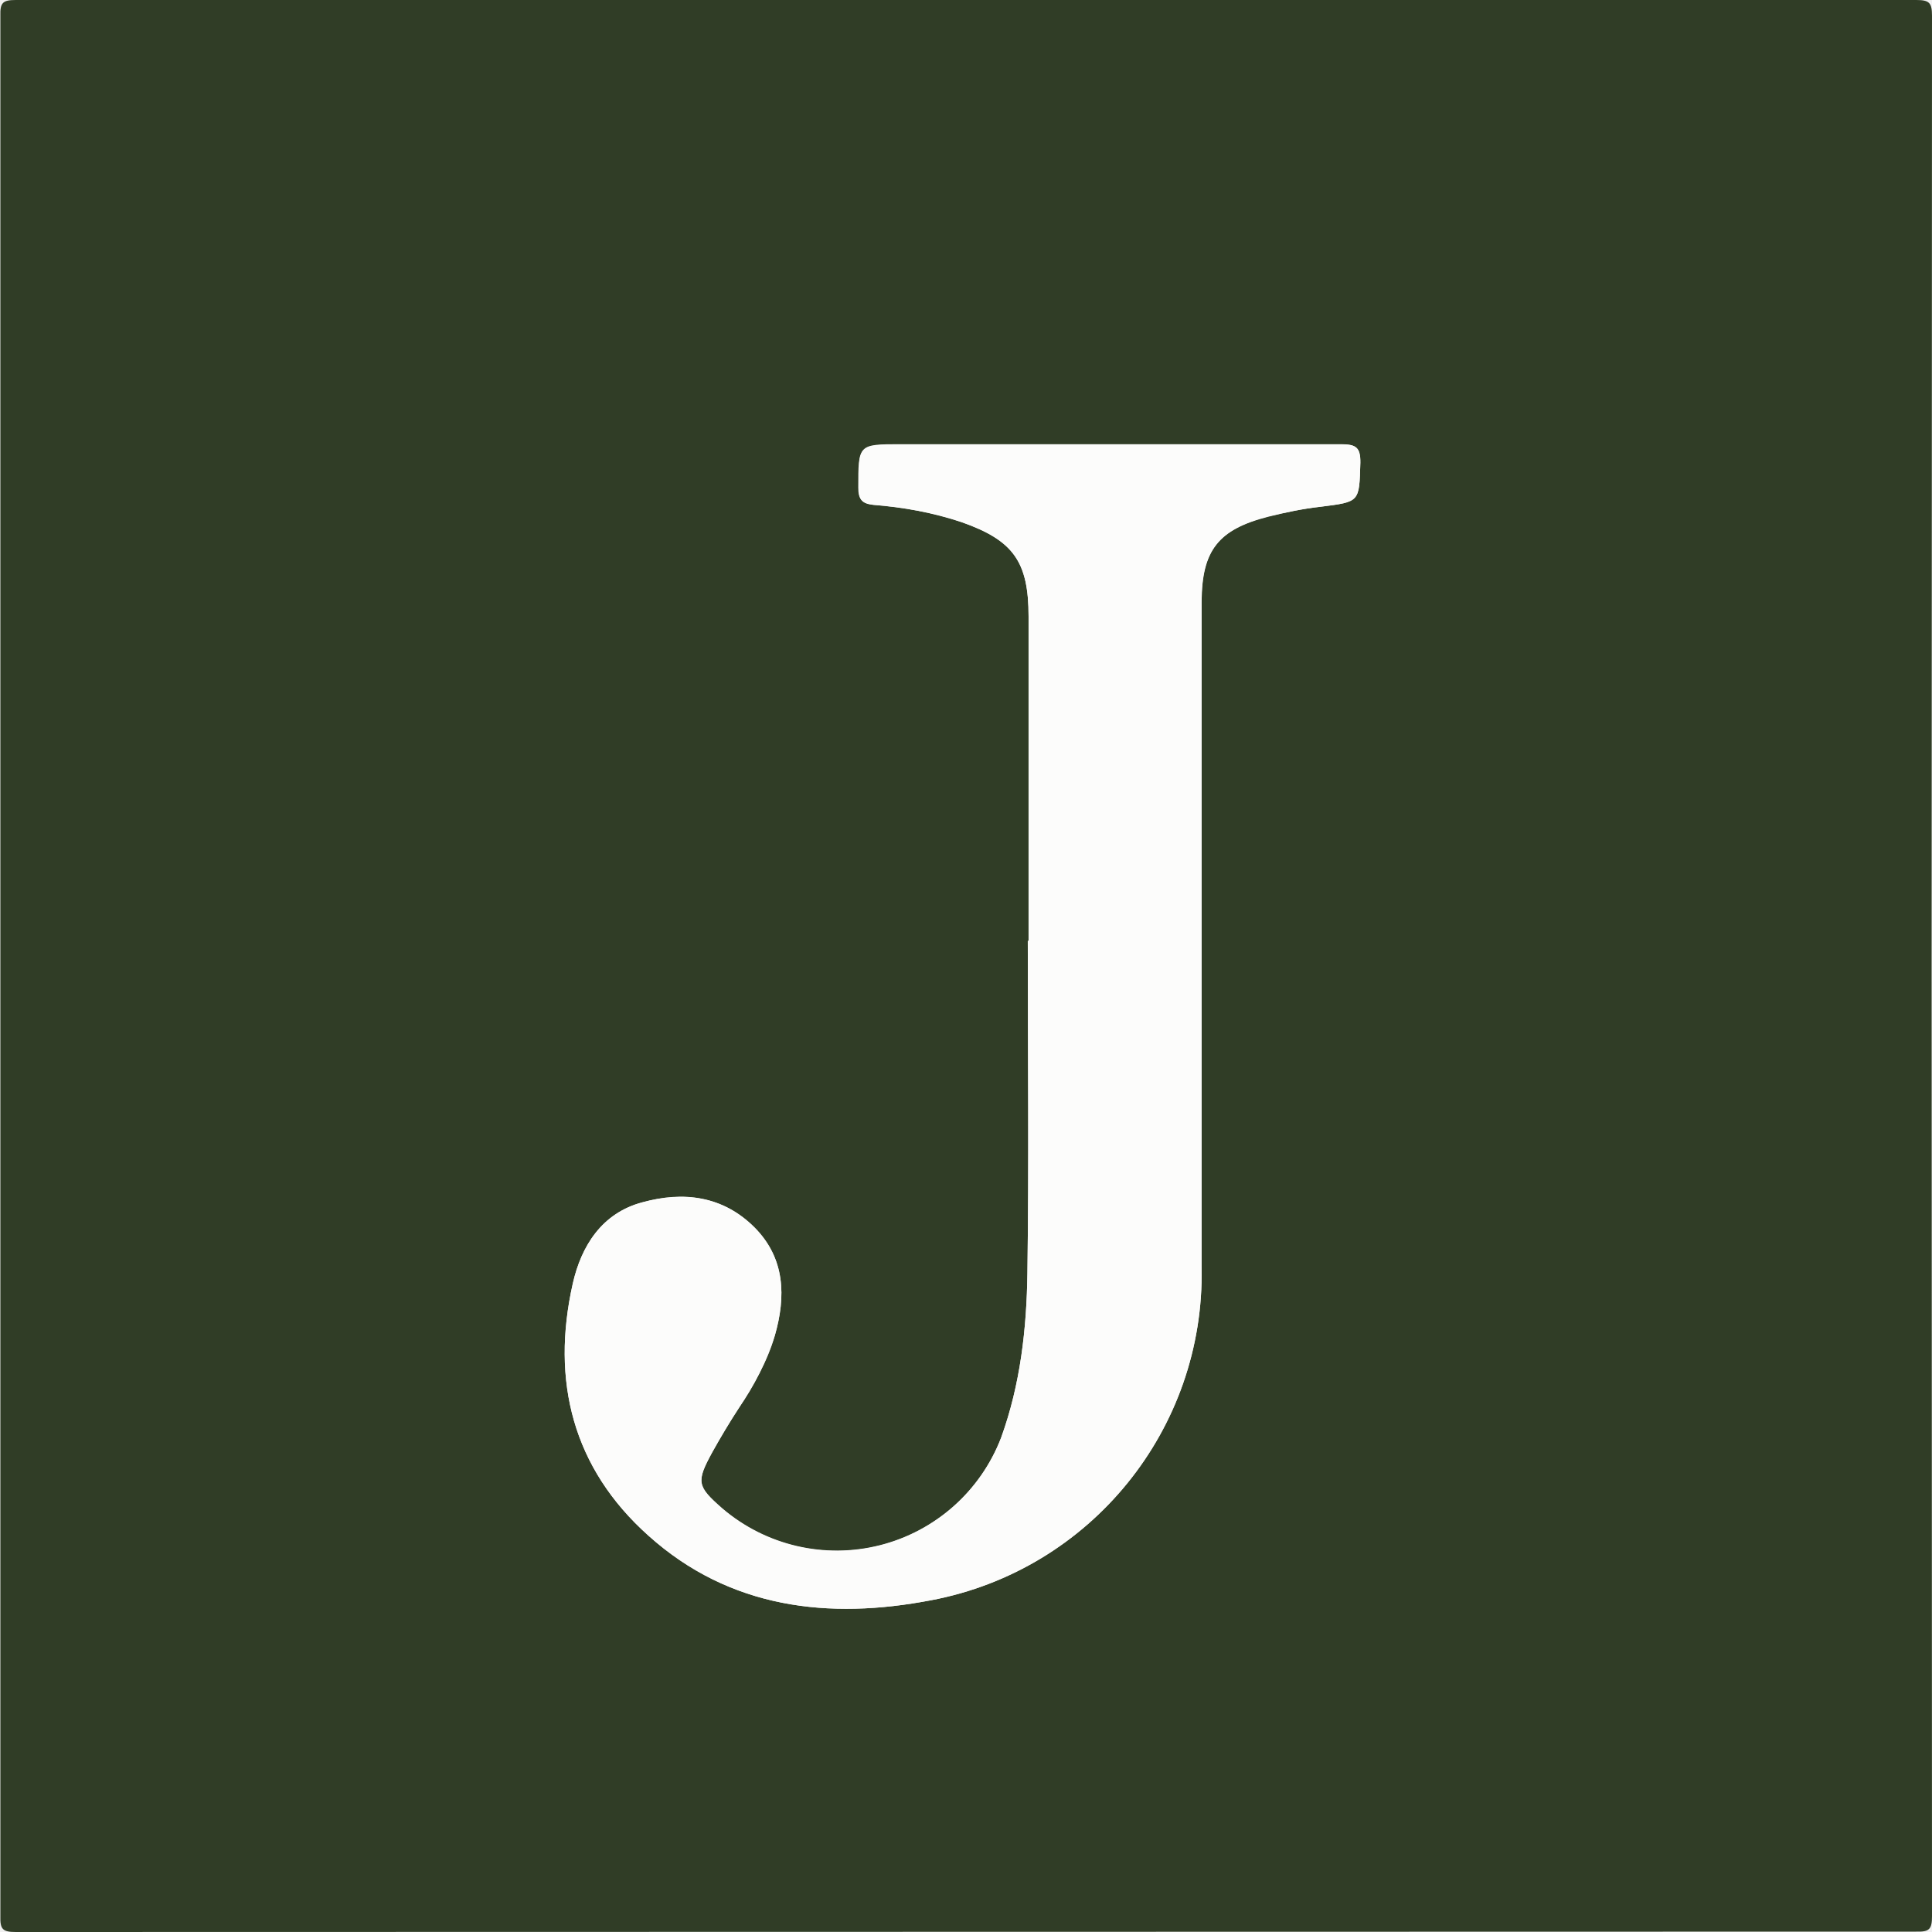
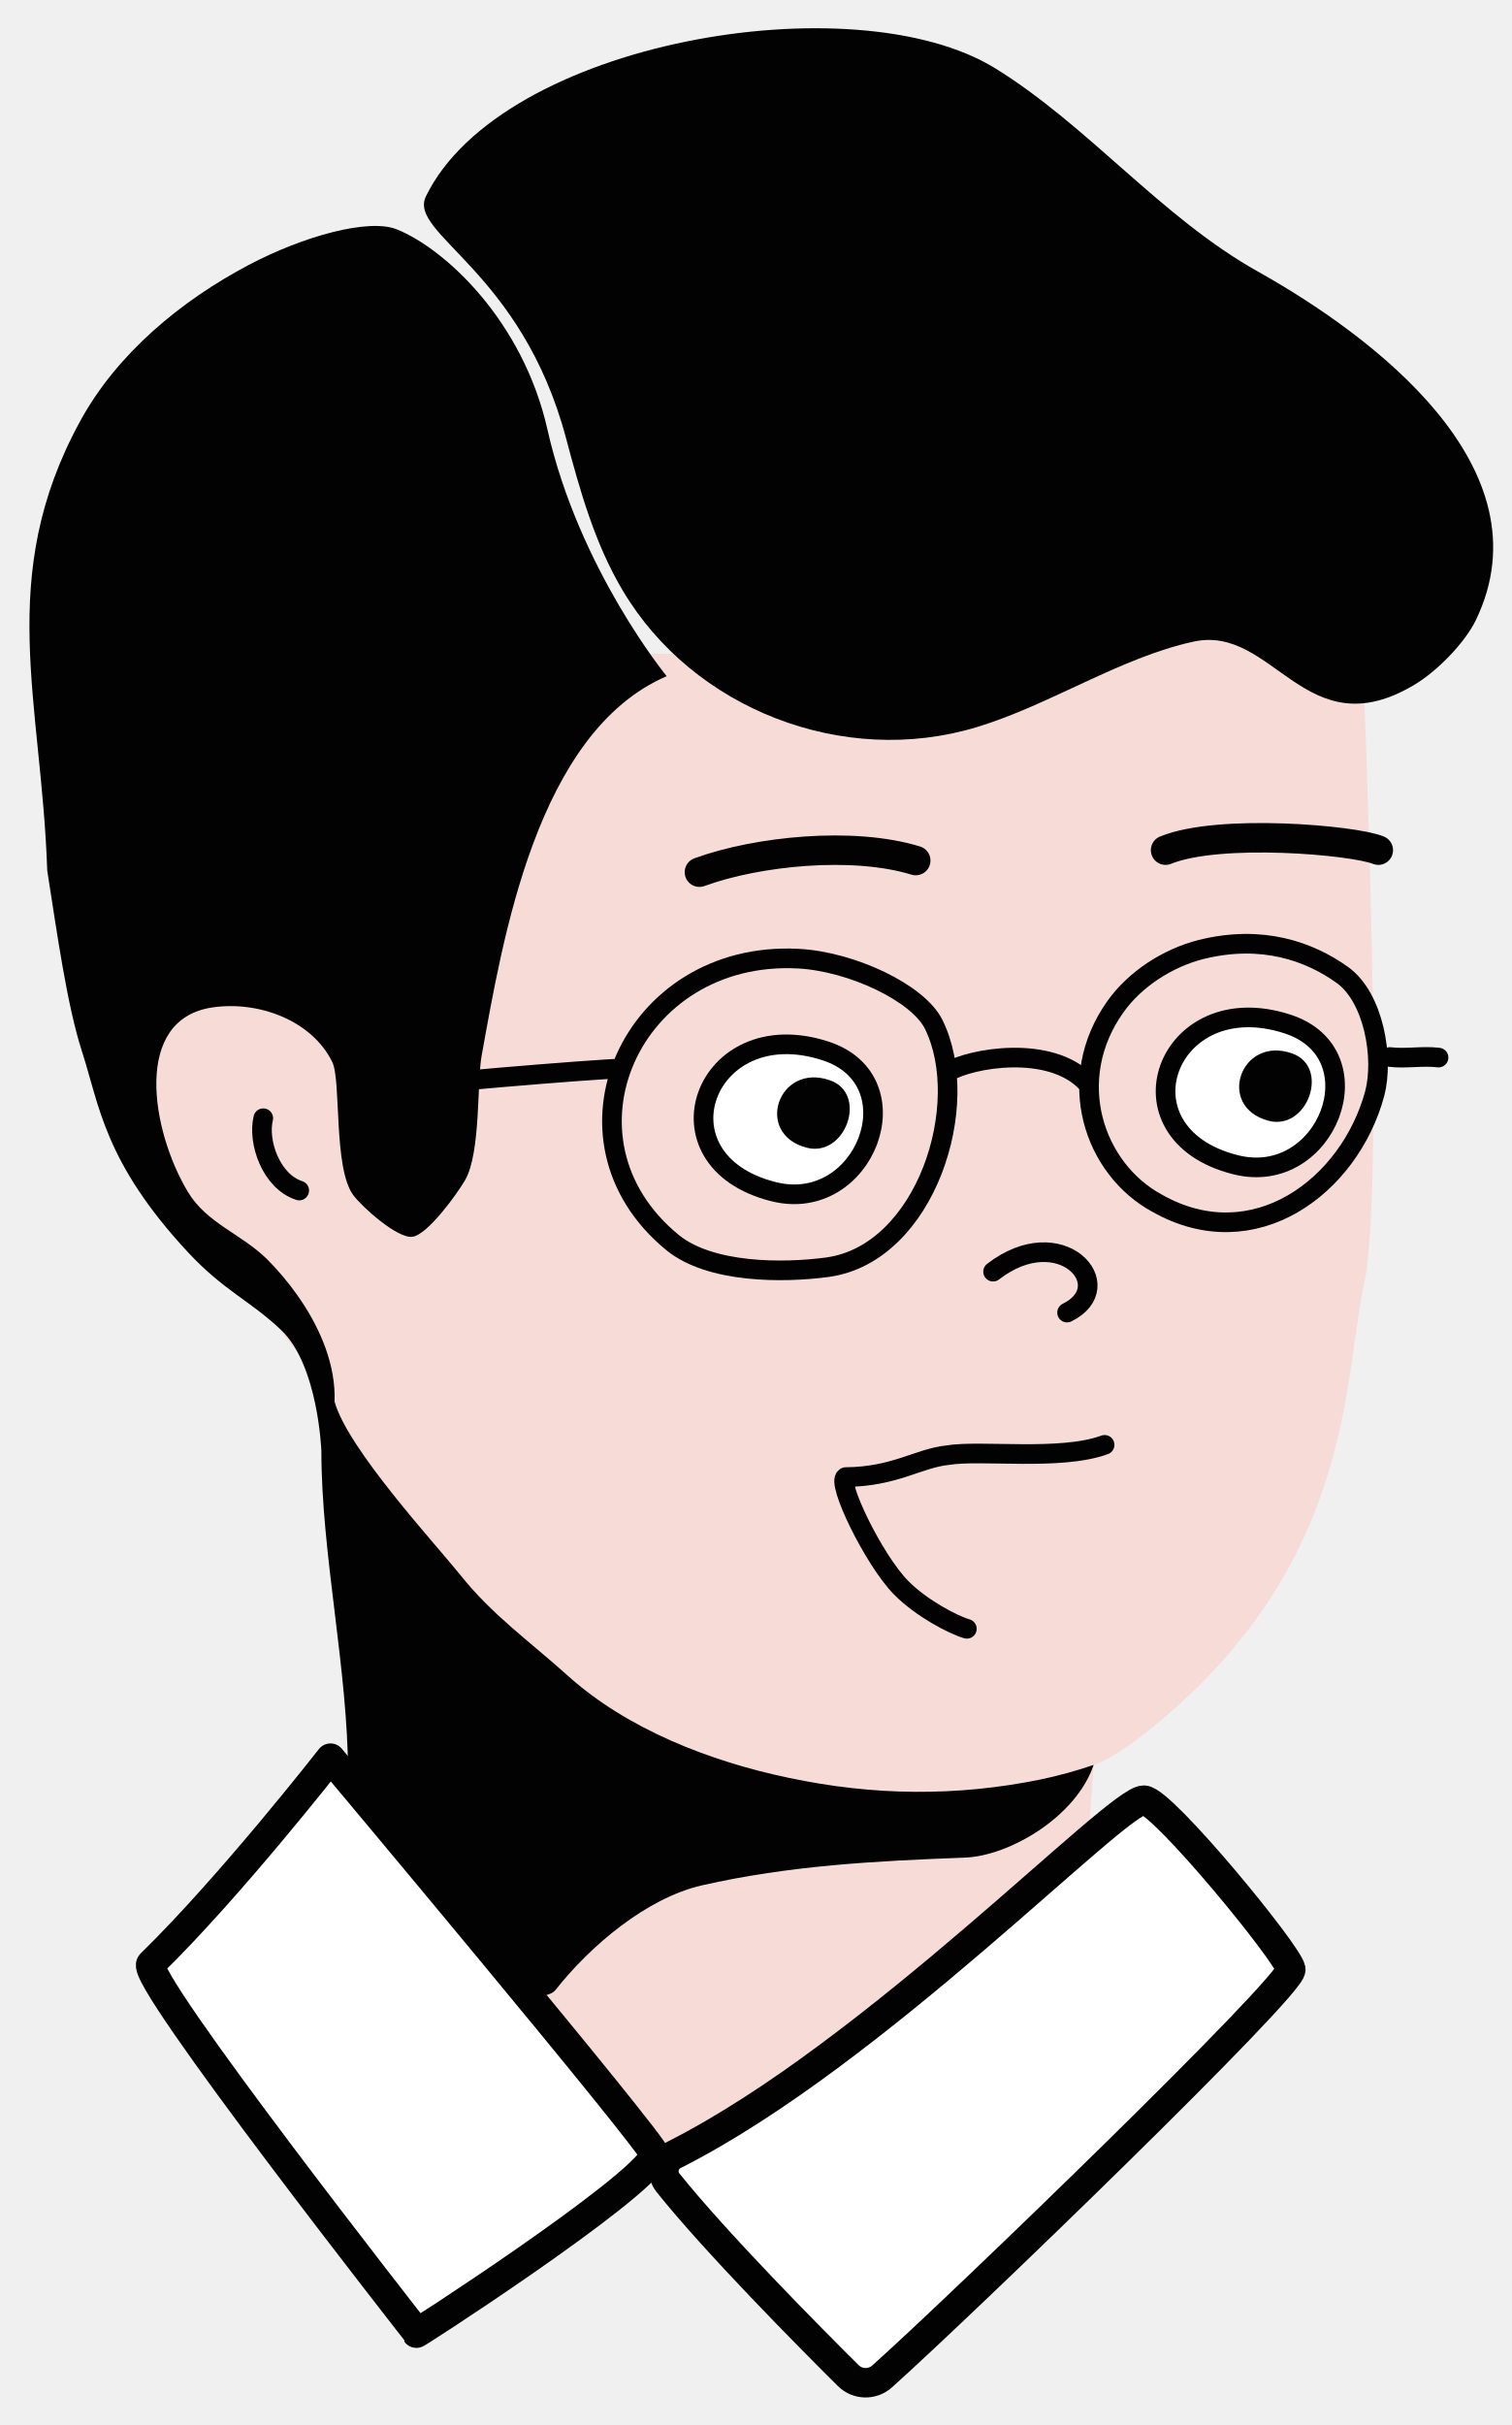
- <svg xmlns="http://www.w3.org/2000/svg" viewBox="56.9 146.9 500.2 500.2">
+ <svg xmlns="http://www.w3.org/2000/svg" viewBox="0 0 77 123.5">
  <defs />
-   <path fill="#303D26" d="M557 397.5l.1 245.5c0 3.4-.7 4.1-4.1 4l-492 .1c-3.4 0-4.1-.7-4-4.1V151c-.1-3.4.6-4.1 4-4.1h492c3.4 0 4.1.7 4.1 4.1l-.1 246.5zm-233.8-7h-.2c0 28.7.3 57.3-.1 86-.2 14.4-1.8 28.8-6.8 42.6a45.6 45.6 0 01-72.2 18.3c-6.5-5.7-6.8-6.8-2.6-14.5 2.2-4 4.5-7.8 7-11.6 3.7-5.8 7.3-11.9 9.2-18.6 2.9-10.1 2.7-20-5.2-28-8.2-8.2-18.5-9.4-29.2-6.5-10.4 2.8-15.7 11.3-17.9 21-5.7 25.2 0 47.8 19.6 65.3 21 18.9 46.7 21.8 73.2 16.7a86 86 0 0070-86.2V360.6v-58c0-13.2 4.3-18.6 17.2-22 4.4-1 9-2 13.6-2.5 10.2-1.3 10-1.2 10.3-11.4 0-4-1.2-4.8-5-4.8h-114c-11 0-11 0-11 11.3 0 3 1 4 3.9 4.4 7.8.7 15.5 1.9 22.9 4.5 13.4 4.7 17.3 10.2 17.3 24.4v84z" />
-   <path fill="#FCFCFB" d="M323.2 390.5v-84c0-14.2-4-19.7-17.3-24.4a96.1 96.1 0 00-23-4.5c-2.8-.3-3.7-1.3-3.7-4.4 0-11.2-.2-11.2 11-11.2h114c3.7-.1 5 .7 4.9 4.7-.3 10.3-.1 10.1-10.3 11.4-4.6.5-9.2 1.5-13.6 2.6-12.9 3.3-17.1 8.7-17.2 22V475a86 86 0 01-70 86.2c-26.5 5.1-52.1 2.2-73.2-16.7-19.6-17.5-25.3-40-19.6-65.3 2.2-9.7 7.5-18.2 18-21 10.6-3 20.9-1.7 29 6.5 8 8 8.2 17.9 5.3 28a69.5 69.5 0 01-9.3 18.7c-2.4 3.7-4.7 7.6-6.9 11.5-4.2 7.7-4 8.8 2.6 14.6a45.6 45.6 0 0072.2-18.4c5-13.8 6.6-28.2 6.8-42.6.4-28.7.1-57.3.1-86h.2z" />
+   <path fill="#F6DBD7" d="M69.495 35.804s1.038 24.719 0 29.504c-1.081 4.99-.54 14.198-10.583 22.49-.514.425-2.162 1.759-3.206 2.085l-.346 4.975L32.517 110.5 18.23 91.141l-.499-17.265-2.509-4.885-8.16-11.029V47.14l11.541 1.667 7.072-10.811 6.843-4.705h5.799l24.515-2.835 6.663 5.348z" />
+   <path fill="#020202" d="M16.368 73.876c1.978-3.735-.82-7.8-2.745-9.726-1.313-1.313-3.08-1.832-4.05-3.444-1.884-3.14-2.826-8.816 1.257-9.401 2.339-.342 5.047.657 6.089 2.771.473.913.046 5.426 1.083 6.8.463.613 2.246 2.212 3.006 2.11.779-.104 2.298-2.215 2.688-2.896.797-1.388.597-5.045.839-6.343 1.071-5.896 2.791-16.45 9.422-19.311 0 0-4.468-5.446-6.074-12.566-1.251-5.55-5.234-9.213-7.678-10.192-1.41-.563-4.718.327-7.539 1.817-3.459 1.827-6.717 4.526-8.585 7.957-4.339 7.947-1.961 14.257-1.675 22.885.496 3.148 1.002 6.837 1.767 9.203.892 2.755 1.133 5.643 5.399 10.232 1.833 1.97 3.146 2.448 4.746 3.961 1.888 1.779 2.05 6.143 2.05 6.143" />
+   <path fill="#020202" d="M21.693 10.003c3.838-7.892 21.81-10.951 28.989-6.53 4.752 2.928 8.476 7.608 13.387 10.355 5.794 3.247 14.856 9.982 11.103 17.757-.585 1.194-1.998 2.617-3.14 3.296-5.551 3.305-7.15-3.1-11.247-2.203-3.724.813-7.307 3.222-11.018 4.348-6.835 2.077-14.471-.939-18.038-6.936-1.429-2.389-2.19-5.114-2.897-7.772-2.271-8.544-8.065-10.405-7.139-12.315" />
+   <path fill="none" stroke="#020202" stroke-linecap="round" stroke-linejoin="round" d="M18.243 55.633c2.42-.419 12.498-1.211 13.34-1.211M40.664 48.822c-8.535-.451-12.821 9.21-6.408 14.458 1.914 1.565 5.621 1.565 7.906 1.254 5.009-.7 7.407-8.308 5.395-12.366-.792-1.602-4.177-3.202-6.893-3.346zM48.27 54.593c1.185-.711 5.234-1.425 7.091.555" />
+   <path fill="none" stroke="#020202" stroke-linecap="round" stroke-linejoin="round" d="M61.184 48.354c-1.741.442-3.378 1.526-4.363 2.905-2.649 3.714-1.117 8.272 2.125 10.022 4.923 2.784 9.79-.855 11.074-5.58.485-1.841-.051-4.905-1.646-6.049-1.669-1.194-4.079-2.069-7.19-1.298zM70.791 53.832c.827.099 1.655-.072 2.482.028M50.583 64.763c3.453-2.669 6.493.742 3.769 2.084" />
+   <path fill="none" stroke="#020202" stroke-linecap="round" stroke-linejoin="round" stroke-width="1.5" d="M59.369 43.297c2.721-1.113 9.563-.519 10.836 0M35.625 44.418c2.941-1.076 7.827-1.575 11.019-.591" />
+   <path fill="none" stroke="#020202" stroke-linecap="round" stroke-linejoin="round" d="M56.264 73.583c-2.247.827-6.314.243-7.994.526-1.498.156-2.674 1.093-5.194 1.116-.499.213 1.403 4.188 2.821 5.632 1.027 1.044 2.659 1.897 3.351 2.094" />
+   <path fill="#020202" d="M17.73 90.417c0-5.381-1.361-11.217-1.361-16.542l.668-2.511c.643 2.396 5.148 7.271 6.405 8.84 1.626 2.042 3.492 3.35 5.461 5.12 3.054 2.754 7.292 4.384 11.245 5.211 4.339.929 8.604.957 12.843.093a23.244 23.244 0 002.714-.744c-.899 2.654-4.296 4.635-6.551 4.72-4.567.171-8.935.399-13.401 1.413-2.812.643-5.694 3.083-7.465 5.338-.342.429-1.907.525-2.289-.534-2.297-3.126-4.915-5.085-6.813-8.467-.696-1.241-1.456-1.937-1.456-1.937" />
+   <path fill="#FFF" d="M7.697 100.013c-.726.58 13.547 18.783 13.547 18.783-.761.549 11.434-7.316 12.119-9.044.019-.487-16.529-20.213-16.529-20.213s-5.105 6.54-9.137 10.474" />
+   <path fill="none" stroke="#020202" stroke-linecap="round" stroke-linejoin="round" stroke-width="1.5" d="M7.697 100.013c-.726.58 13.547 18.783 13.547 18.783-.761.549 11.434-7.316 12.119-9.044.019-.487-16.529-20.213-16.529-20.213s-5.105 6.54-9.137 10.474z" />
+   <path fill="#FFF" d="M34.02 111.155a.928.928 0 01.318-1.415c10.228-5.156 22.562-18.095 23.93-18.063.945.032 7.335 7.802 7.481 8.615.13.786-16.825 17.162-20.815 20.731a1.257 1.257 0 01-1.736-.047c-1.951-1.937-6.758-6.788-9.178-9.821" />
+   <path fill="none" stroke="#020202" stroke-linecap="round" stroke-linejoin="round" stroke-width="1.5" d="M34.02 111.155a.928.928 0 01.318-1.415c10.228-5.156 22.562-18.095 23.93-18.063.945.032 7.335 7.802 7.481 8.615.13.786-16.825 17.162-20.815 20.731a1.257 1.257 0 01-1.736-.047c-1.951-1.937-6.758-6.788-9.178-9.821z" />
+   <path fill="none" stroke="#020202" stroke-linecap="round" stroke-linejoin="round" d="M13.41 56.949c-.293 1.186.386 3.215 1.832 3.682" />
+   <path fill="#FFF" d="M39.401 60.689c4.646 1.172 7.273-5.657 2.648-7.167-6.167-2.013-8.949 5.584-2.648 7.167" />
+   <path fill="none" stroke="#020202" stroke-miterlimit="10" d="M39.401 60.689c4.646 1.172 7.273-5.657 2.648-7.167-6.167-2.013-8.949 5.584-2.648 7.167z" />
+   <path fill="#020202" d="M41.082 58.448c1.979.524 3.156-2.747 1.188-3.433-2.626-.913-3.874 2.726-1.188 3.433" />
+   <path fill="#FFF" d="M62.936 59.318c4.646 1.172 7.274-5.656 2.648-7.166-6.167-2.013-8.951 5.584-2.648 7.166" />
+   <path fill="none" stroke="#020202" stroke-miterlimit="10" d="M62.936 59.318c4.646 1.172 7.274-5.656 2.648-7.166-6.167-2.013-8.951 5.584-2.648 7.166z" />
+   <path fill="#020202" d="M64.616 57.078c1.979.524 3.156-2.747 1.188-3.433-2.626-.911-3.874 2.726-1.188 3.433" />
</svg>
